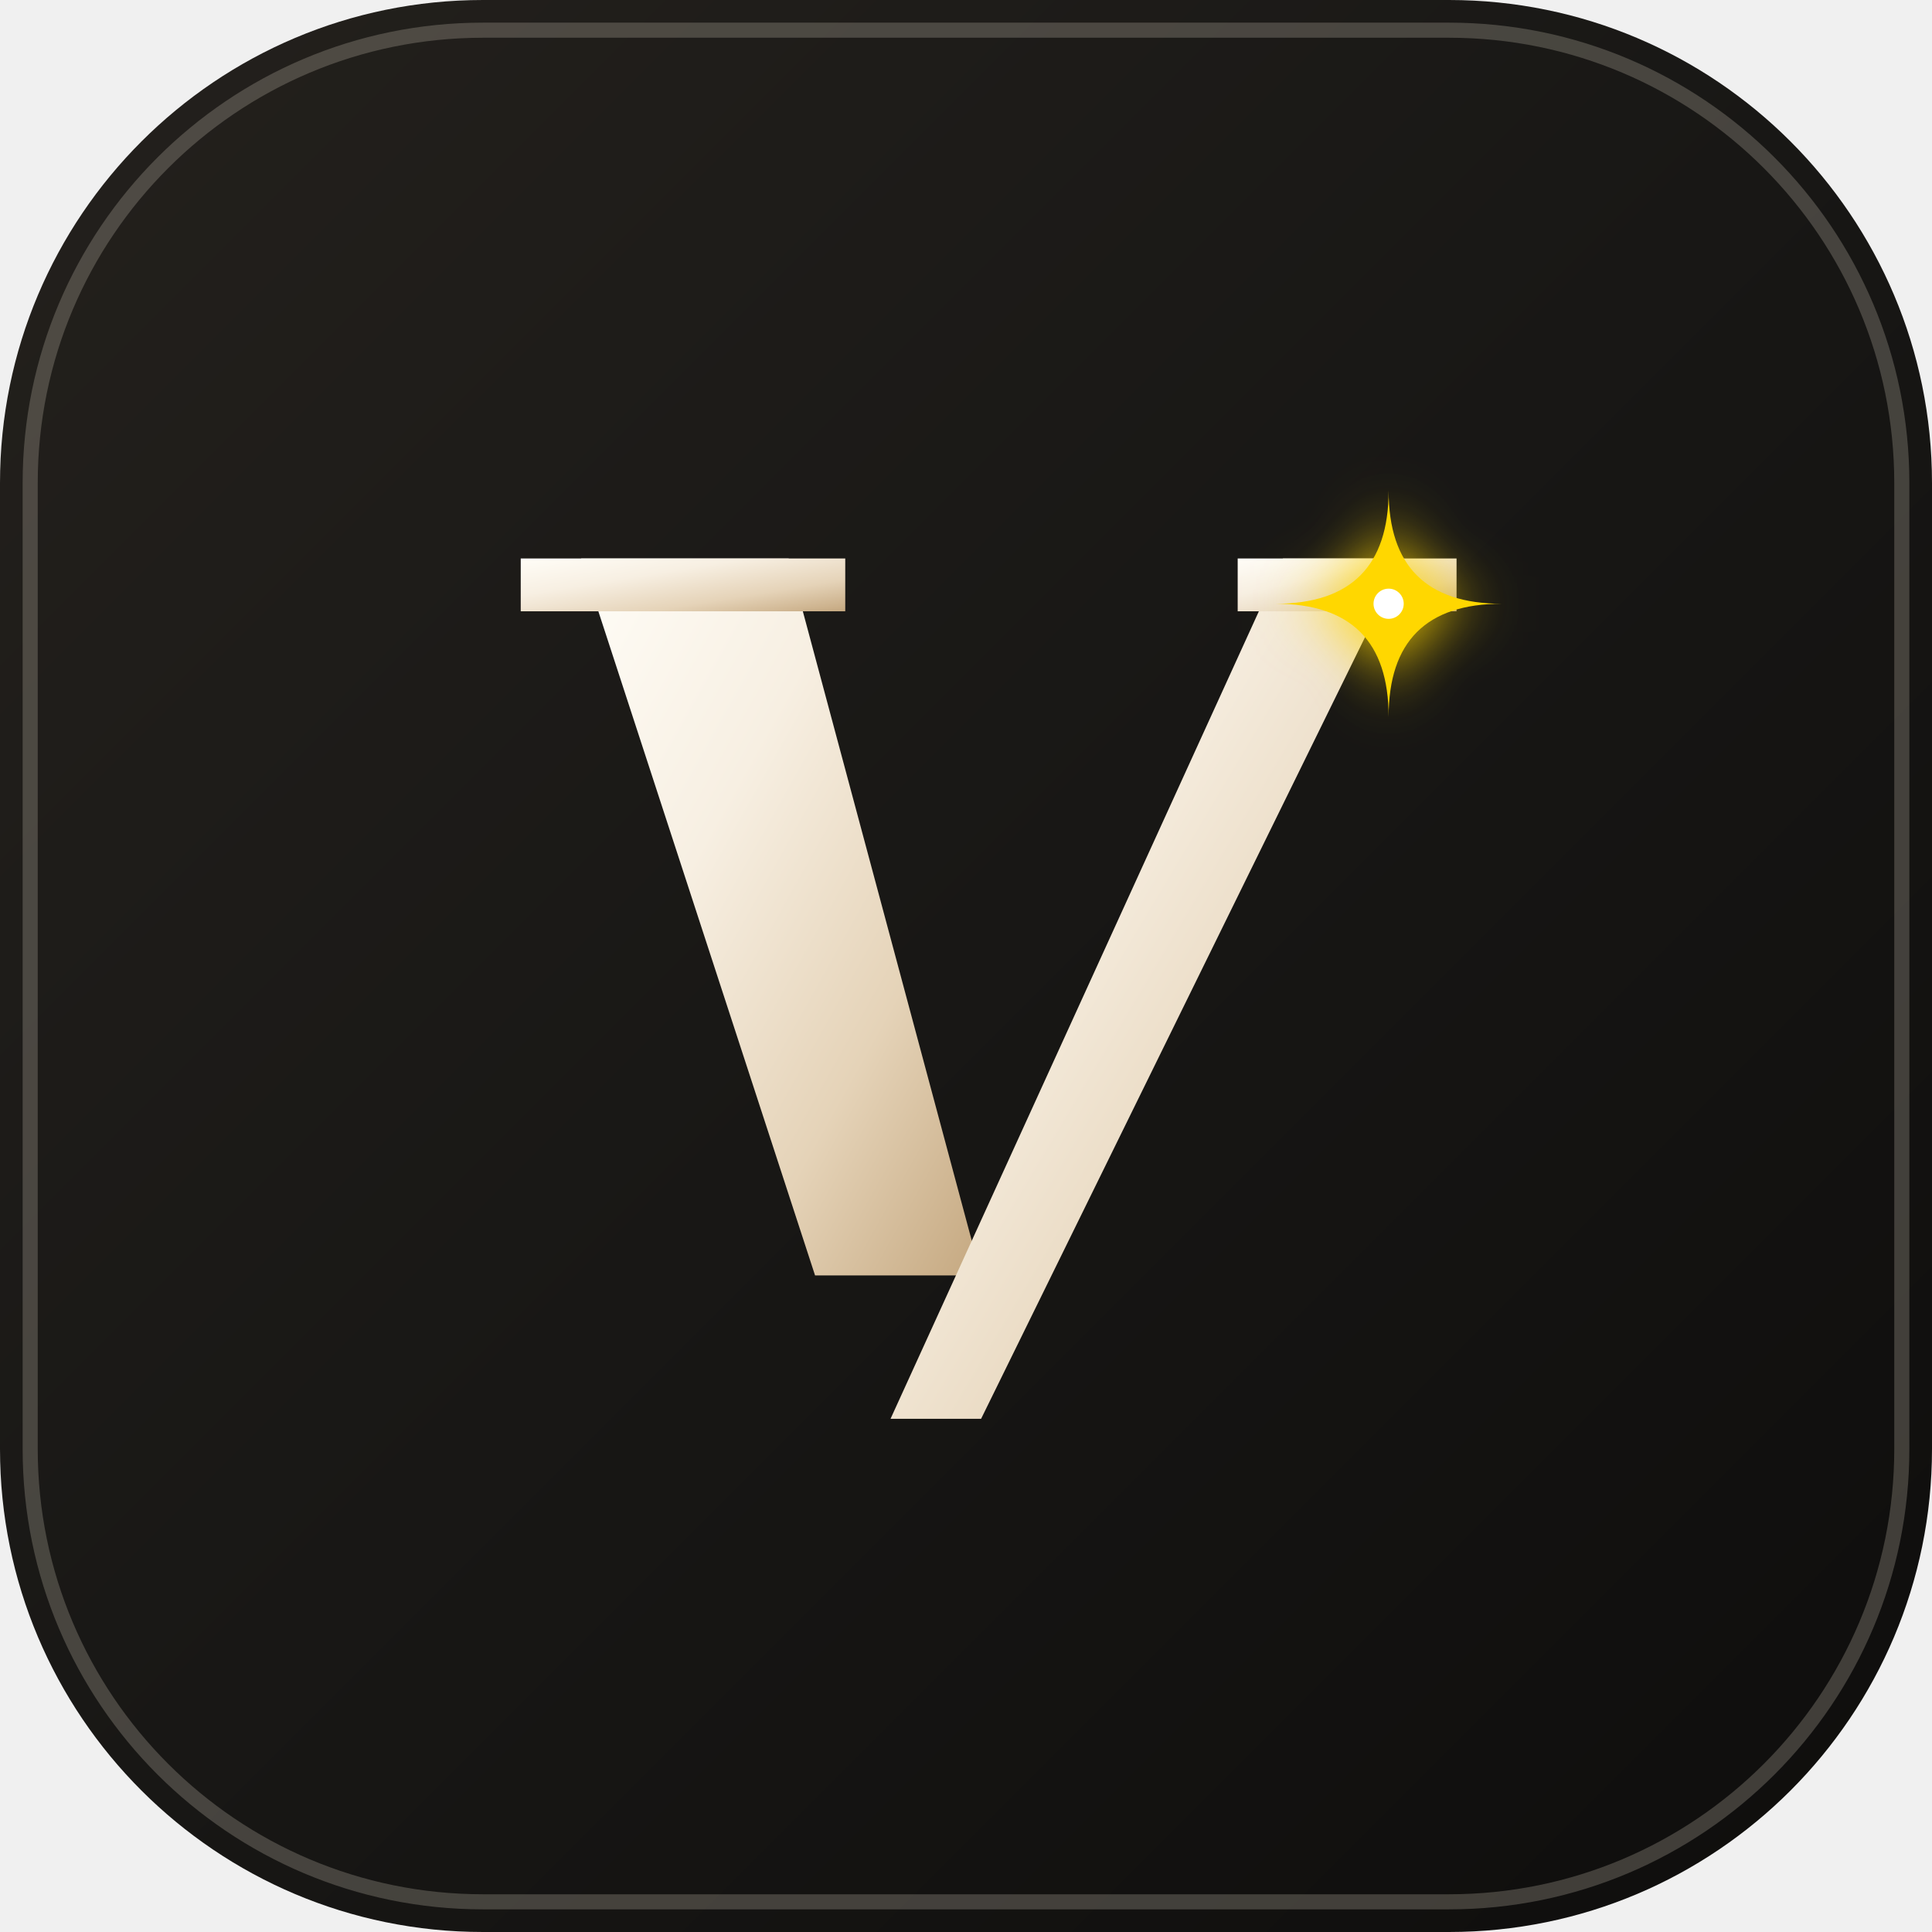
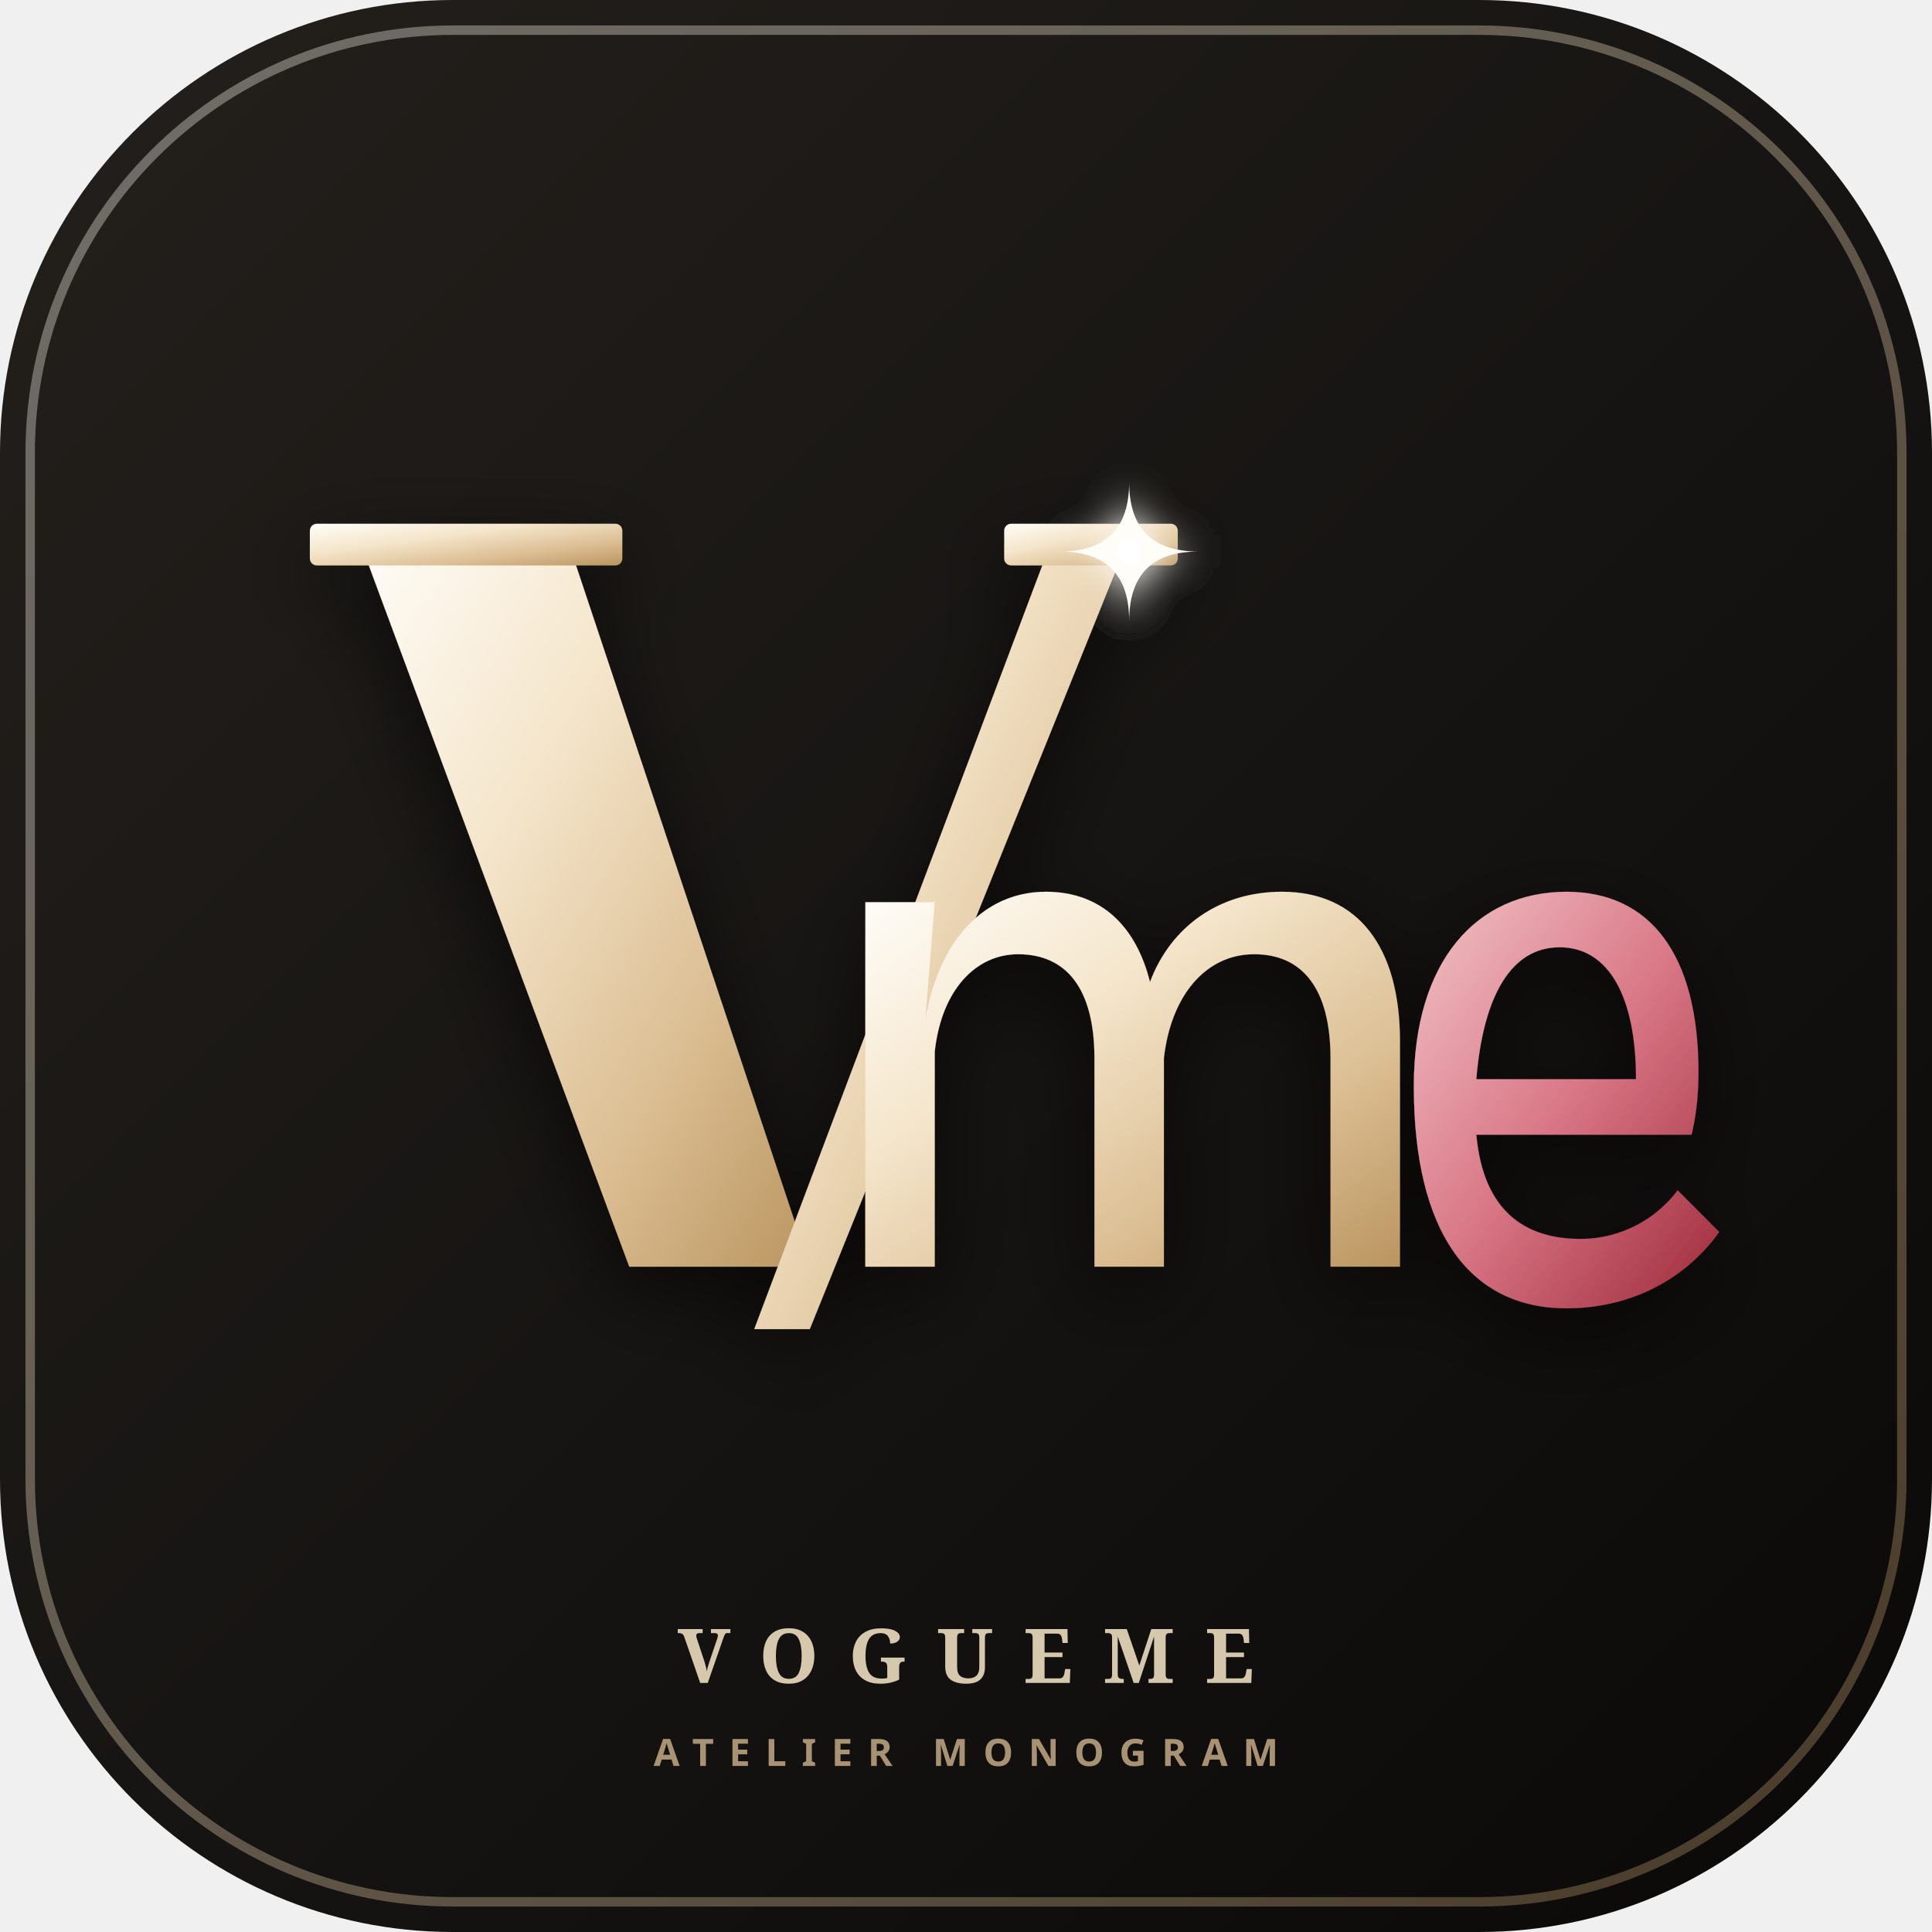
<svg xmlns="http://www.w3.org/2000/svg" viewBox="0 0 512 512" width="512" height="512">
  <defs>
-     <linearGradient id="bgGrad" x1="0%" y1="0%" x2="100%" y2="100%">
-       <stop offset="0%" stop-color="#24211D" />
-       <stop offset="50%" stop-color="#181715" />
-       <stop offset="100%" stop-color="#0E0D0C" />
+     <linearGradient id="bgGradVme" x1="0%" y1="0%" x2="100%" y2="100%">
+       <stop offset="0%" stop-color="#24201C" />
+       <stop offset="50%" stop-color="#171513" />
+       <stop offset="100%" stop-color="#0A0908" />
    </linearGradient>
-     <linearGradient id="goldGrad" x1="0%" y1="0%" x2="100%" y2="100%">
-       <stop offset="0%" stop-color="#FFFDF7" />
-       <stop offset="35%" stop-color="#F7EFE2" />
-       <stop offset="70%" stop-color="#E5D3B8" />
-       <stop offset="100%" stop-color="#C5A880" />
+     <linearGradient id="goldVme" x1="0%" y1="0%" x2="100%" y2="100%">
+       <stop offset="0%" stop-color="#FFFDF9" />
+       <stop offset="35%" stop-color="#F5E6CC" />
+       <stop offset="70%" stop-color="#DCBF94" />
+       <stop offset="100%" stop-color="#BA9560" />
    </linearGradient>
-     <filter id="subtleGlow" x="-20%" y="-20%" width="140%" height="140%">
-       <feGaussianBlur stdDeviation="8" result="blur" />
+     <linearGradient id="roseAccent" x1="0%" y1="0%" x2="100%" y2="100%">
+       <stop offset="0%" stop-color="#F2C4C8" />
+       <stop offset="50%" stop-color="#D97786" />
+       <stop offset="100%" stop-color="#9E2A3B" />
+     </linearGradient>
+     <filter id="shadowVme" x="-20%" y="-20%" width="140%" height="140%">
+       <feDropShadow dx="0" dy="8" stdDeviation="12" flood-color="#000000" flood-opacity="0.6" />
+     </filter>
+     <filter id="softGlowVme" x="-30%" y="-30%" width="160%" height="160%">
+       <feGaussianBlur stdDeviation="5" result="blur" />
      <feComposite in="SourceGraphic" in2="blur" operator="over" />
    </filter>
  </defs>
-   <rect width="512" height="512" rx="128" fill="url(#bgGrad)" />
-   <rect x="8" y="8" width="496" height="496" rx="120" fill="none" stroke="#D6CDBC" stroke-opacity="0.25" stroke-width="4" />
-   <g transform="translate(14, 0)">
-     <path d="M 140 148 L 195 148 L 246 338 L 202 338 Z" fill="url(#goldGrad)" />
-     <path d="M 326 148 L 358 148 L 246 376 L 222 376 Z" fill="url(#goldGrad)" />
-     <path d="M 124 148 L 210 148 L 210 162 L 124 162 Z" fill="url(#goldGrad)" />
-     <path d="M 314 148 L 372 148 L 372 162 L 314 162 Z" fill="url(#goldGrad)" />
+   <rect width="512" height="512" rx="120" fill="url(#bgGradVme)" />
+   <rect x="8" y="8" width="496" height="496" rx="112" fill="none" stroke="url(#goldVme)" stroke-width="2.5" stroke-opacity="0.35" />
+   <g filter="url(#shadowVme)" transform="translate(256, 240) scale(0.92) translate(-295, -256)">
+     <polygon points="120,150 180,150 250,360 198,360" fill="url(#goldVme)" />
+     <rect x="106" y="146" width="90" height="12" rx="2" fill="url(#goldVme)" />
+     <polygon points="320,150 342,150 250,378 234,378" fill="url(#goldVme)" />
+     <rect x="306" y="146" width="50" height="12" rx="2" fill="url(#goldVme)" />
+     <path d="M 282 305 C 282 270 298 252 318 252 C 334 252 344 262 348 278 C 354 262 368 252 386 252 C 408 252 420 268 420 295 L 420 360 L 400 360 L 400 300 C 400 280 392 270 378 270 C 364 270 354 282 352 300 L 352 360 L 332 360 L 332 300 C 332 280 324 270 310 270 C 298 270 288 280 286 298 L 286 360 L 266 360 L 266 255 L 286 255 Z" fill="url(#goldVme)" />
+     <path d="M 434 308 C 434 272 452 252 478 252 C 502 252 516 270 516 304 C 516 312 515 318 514 322 L 452 322 C 454 344 466 352 482 352 C 494 352 504 346 510 338 L 522 350 C 512 364 496 372 478 372 C 450 372 434 350 434 308 Z M 498 306 C 498 282 490 268 476 268 C 462 268 454 282 452 306 Z" fill="url(#roseAccent)" transform="translate(-10, 0)" />
+     <path d="M 342 134 Q 342 154 362 154 Q 342 154 342 174 Q 342 154 322 154 Q 342 154 342 134 Z" fill="#FFFDF8" filter="url(#softGlowVme)" />
+     <circle cx="342" cy="154" r="3.5" fill="#FFFFFF" />
  </g>
-   <path d="M 368 130 Q 368 160 398 160 Q 368 160 368 190 Q 368 160 338 160 Q 368 160 368 130 Z" fill="#FFD700" filter="url(#subtleGlow)" />
-   <circle cx="368" cy="160" r="4" fill="#FFFFFF" />
+   <text x="256" y="446" font-family="'Playfair Display', Georgia, serif" font-size="20" font-weight="600" fill="#EADBBE" letter-spacing="8" text-anchor="middle" opacity="0.9">VOGUEME</text>
+   <text x="256" y="468" font-family="'Plus Jakarta Sans', system-ui, sans-serif" font-size="10" font-weight="600" fill="#A89274" letter-spacing="4" text-anchor="middle">ATELIER MONOGRAM</text>
</svg>
